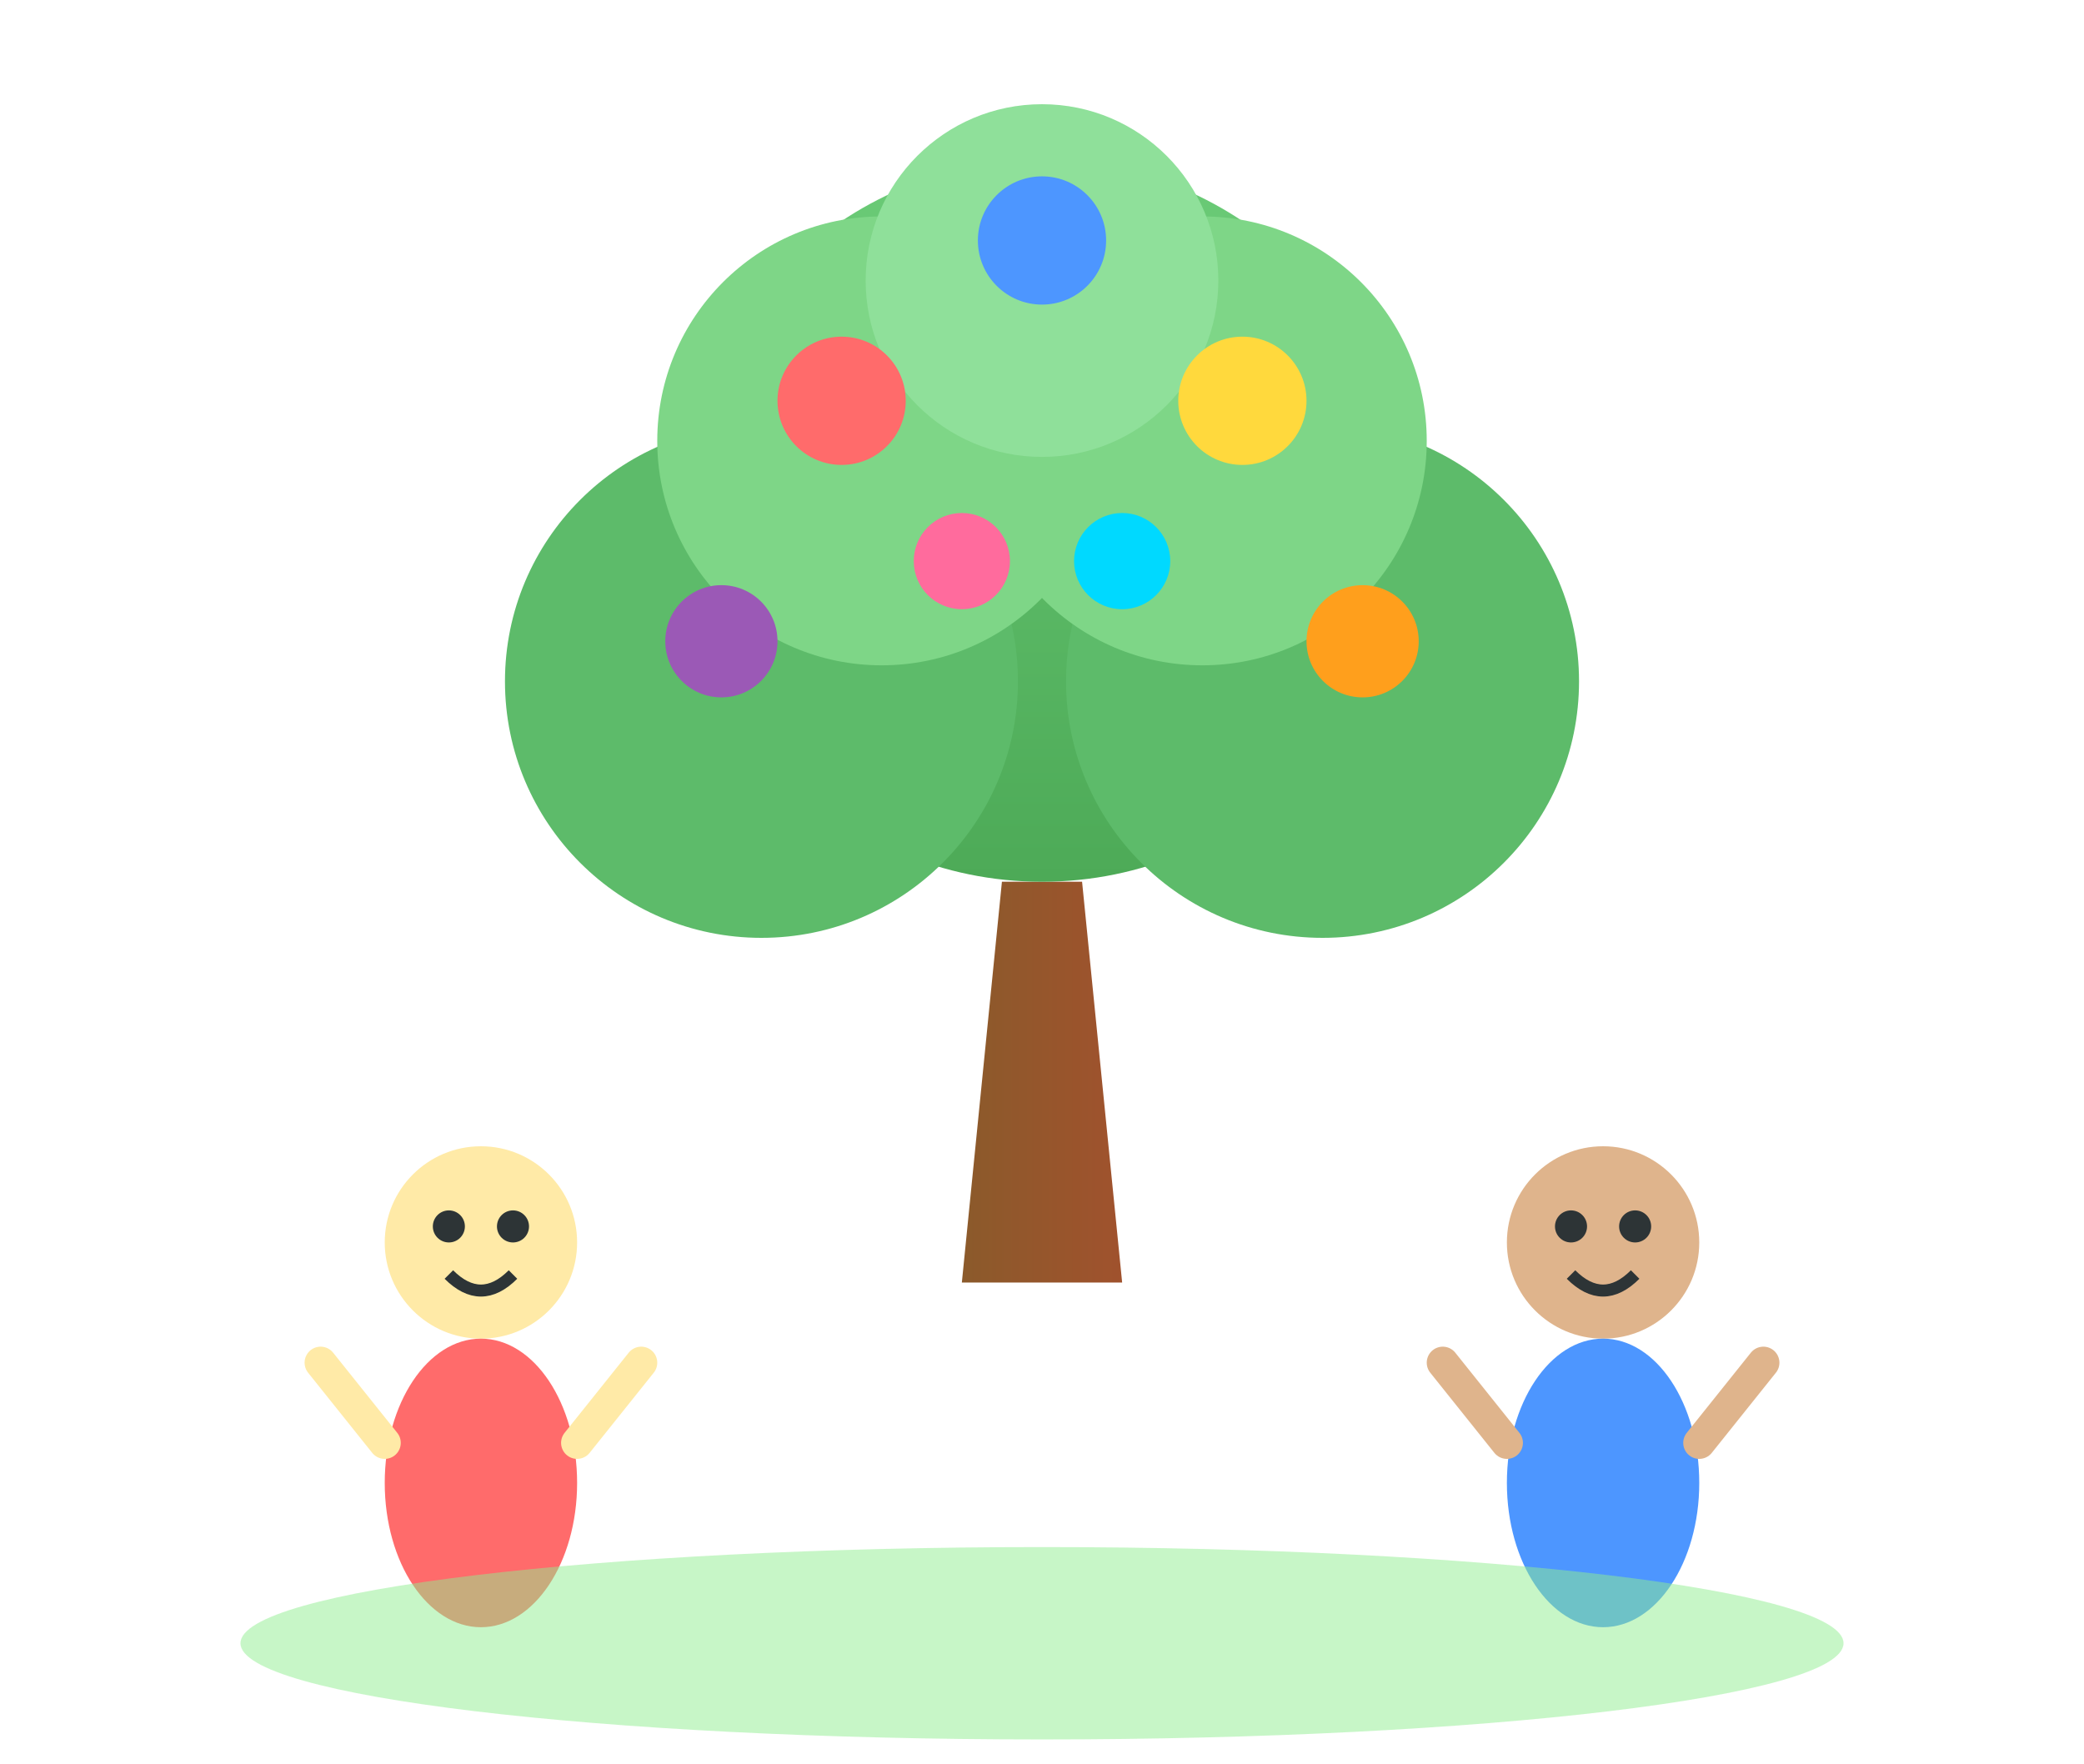
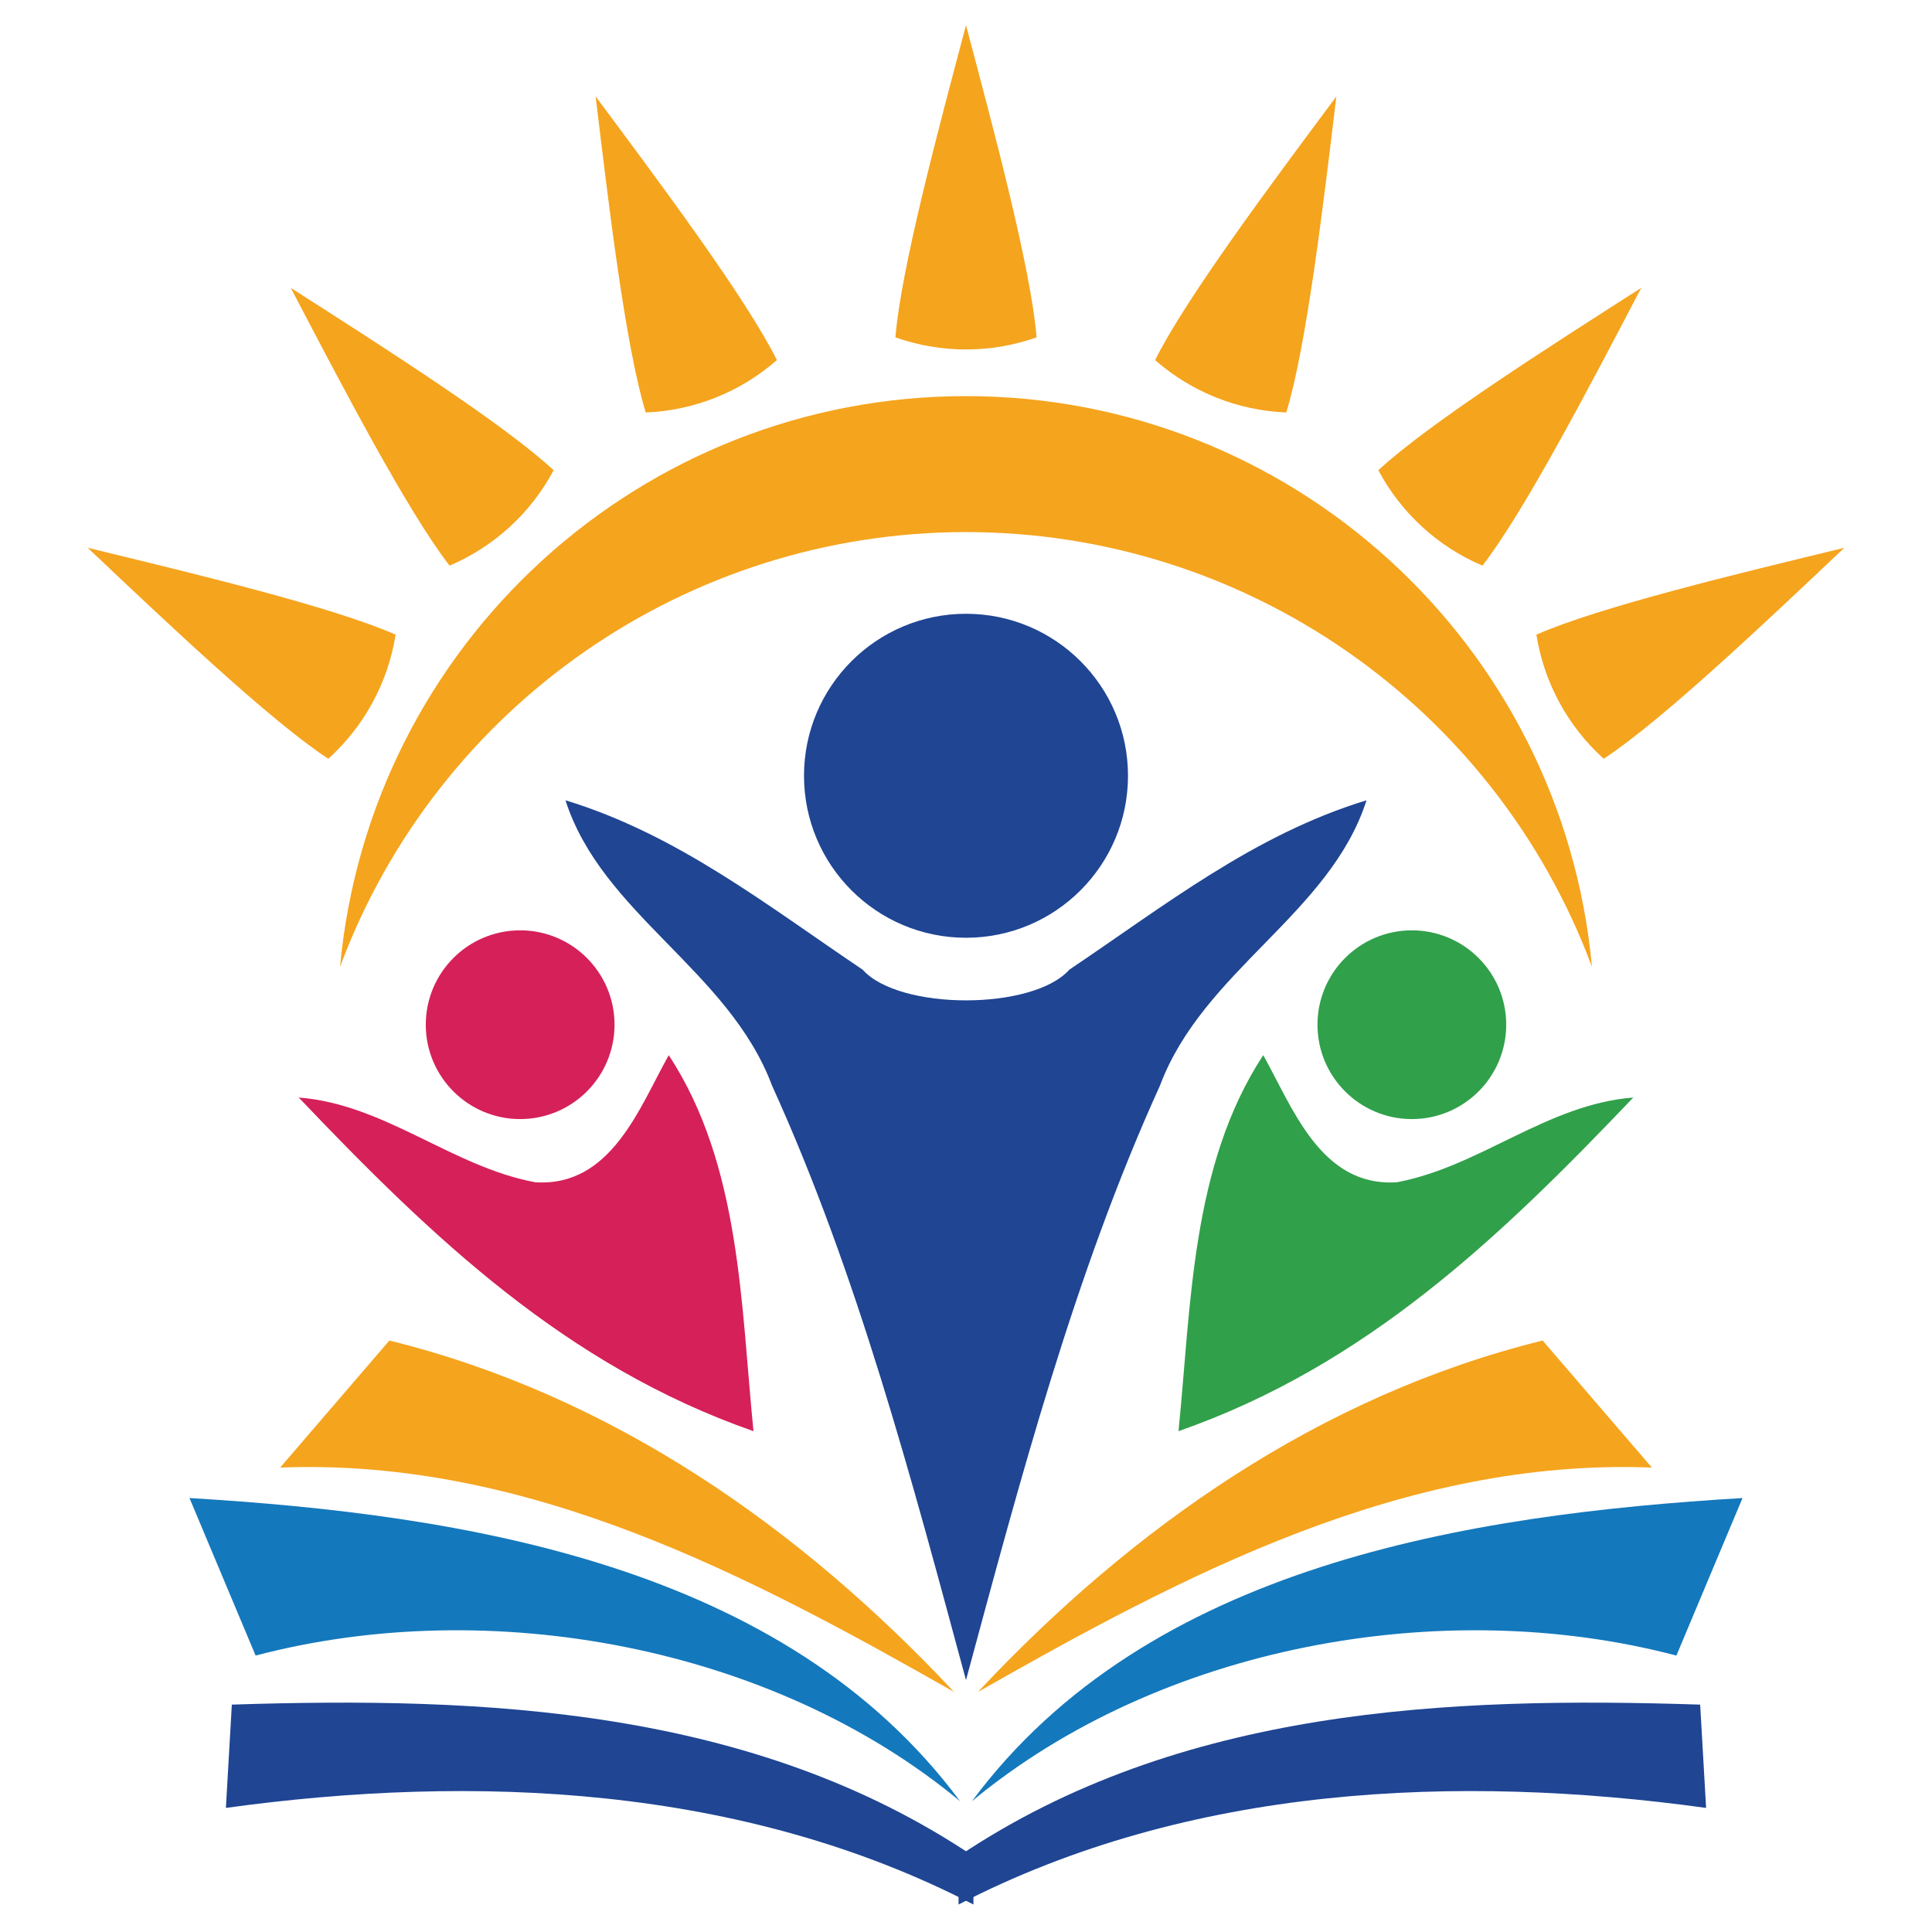
- <svg xmlns="http://www.w3.org/2000/svg" viewBox="20 20 260 220" width="260" height="220" role="img" aria-label="Arya Vidya Play School mark">
-   <defs>
-     <linearGradient id="treeTop" x1="0%" y1="0%" x2="0%" y2="100%">
-       <stop offset="0%" stop-color="#6BCB77" />
-       <stop offset="100%" stop-color="#4DAA57" />
-     </linearGradient>
-     <linearGradient id="trunk" x1="0%" y1="0%" x2="100%" y2="0%">
-       <stop offset="0%" stop-color="#8B5A2B" />
-       <stop offset="100%" stop-color="#A0522D" />
-     </linearGradient>
-   </defs>
-   <path d="M140 180 L145 130 L155 130 L160 180 Z" fill="url(#trunk)" />
-   <circle cx="150" cy="85" r="45" fill="url(#treeTop)" />
-   <circle cx="115" cy="105" r="32" fill="#5DBB6A" />
-   <circle cx="185" cy="105" r="32" fill="#5DBB6A" />
-   <circle cx="130" cy="75" r="28" fill="#7ED687" />
-   <circle cx="170" cy="75" r="28" fill="#7ED687" />
-   <circle cx="150" cy="55" r="22" fill="#8FE09A" />
-   <circle cx="125" cy="70" r="8" fill="#FF6B6B" />
-   <circle cx="175" cy="70" r="8" fill="#FFD93D" />
-   <circle cx="150" cy="50" r="8" fill="#4D96FF" />
-   <circle cx="110" cy="100" r="7" fill="#9B59B6" />
-   <circle cx="190" cy="100" r="7" fill="#FF9F1C" />
-   <circle cx="140" cy="90" r="6" fill="#FF6B9D" />
-   <circle cx="160" cy="90" r="6" fill="#00D9FF" />
-   <circle cx="80" cy="175" r="12" fill="#FFEAA7" />
-   <circle cx="76" cy="173" r="2" fill="#2D3436" />
-   <circle cx="84" cy="173" r="2" fill="#2D3436" />
-   <path d="M76 179 Q80 183 84 179" stroke="#2D3436" stroke-width="1.5" fill="none" />
-   <ellipse cx="80" cy="205" rx="12" ry="18" fill="#FF6B6B" />
-   <line x1="68" y1="200" x2="60" y2="190" stroke="#FFEAA7" stroke-width="4" stroke-linecap="round" />
-   <line x1="92" y1="200" x2="100" y2="190" stroke="#FFEAA7" stroke-width="4" stroke-linecap="round" />
-   <circle cx="220" cy="175" r="12" fill="#DFB48C" />
-   <circle cx="216" cy="173" r="2" fill="#2D3436" />
-   <circle cx="224" cy="173" r="2" fill="#2D3436" />
-   <path d="M216 179 Q220 183 224 179" stroke="#2D3436" stroke-width="1.5" fill="none" />
-   <ellipse cx="220" cy="205" rx="12" ry="18" fill="#4D96FF" />
-   <line x1="208" y1="200" x2="200" y2="190" stroke="#DFB48C" stroke-width="4" stroke-linecap="round" />
-   <line x1="232" y1="200" x2="240" y2="190" stroke="#DFB48C" stroke-width="4" stroke-linecap="round" />
-   <ellipse cx="150" cy="225" rx="100" ry="12" fill="#90EE90" opacity="0.5" />
+ <svg xmlns="http://www.w3.org/2000/svg" viewBox="126 123 260 260" width="512" height="512" role="img" aria-label="Arya Vidya Play School">
+   <path d="M 171.76 253.11 A 84.60 84.60 0 0 1 340.24 253.11 A 89.90 89.90 0 0 0 171.76 253.11 Z" fill="#F5A41D" />
+   <path d="M 374.20 196.72 C 363.46 206.88 349.58 220.03 341.82 225.11 A 28.50 28.50 0 0 1 332.76 208.41 C 341.24 204.67 359.84 200.20 374.20 196.72 Z" fill="#F5A41D" />
+   <path d="M 346.87 161.74 C 340.02 174.83 331.18 191.79 325.50 199.12 A 28.50 28.50 0 0 1 311.49 186.28 C 318.29 179.98 334.42 169.70 346.87 161.74 Z" fill="#F5A41D" />
+   <path d="M 305.84 135.98 C 304.08 150.65 301.82 169.64 299.10 178.51 A 28.50 28.50 0 0 1 281.45 171.46 C 285.58 163.16 297.02 147.83 305.84 135.98 Z" fill="#F5A41D" />
+   <path d="M 256.00 126.40 C 259.80 140.68 264.74 159.16 265.50 168.40 A 28.50 28.50 0 0 1 246.50 168.40 C 247.26 159.16 252.20 140.68 256.00 126.40 Z" fill="#F5A41D" />
+   <path d="M 206.16 135.98 C 214.98 147.83 226.42 163.16 230.55 171.46 A 28.50 28.50 0 0 1 212.90 178.51 C 210.18 169.64 207.92 150.65 206.16 135.98 Z" fill="#F5A41D" />
+   <path d="M 165.13 161.74 C 177.58 169.70 193.71 179.98 200.51 186.28 A 28.50 28.50 0 0 1 186.50 199.12 C 180.82 191.79 171.98 174.83 165.13 161.74 Z" fill="#F5A41D" />
+   <path d="M 137.80 196.72 C 152.16 200.20 170.76 204.67 179.24 208.41 A 28.50 28.50 0 0 1 170.18 225.11 C 162.42 220.03 148.54 206.88 137.80 196.72 Z" fill="#F5A41D" />
+   <path d="M 178.40 303.40 C 208.30 310.80 233.60 328.50 254.40 350.70 C 226.80 335.00 197.00 319.20 163.70 320.50 Z" fill="#F5A41D" />
+   <path d="M 178.40 303.40 C 208.30 310.80 233.60 328.50 254.40 350.70 C 226.80 335.00 197.00 319.20 163.70 320.50 Z" fill="#F5A41D" transform="translate(512,0) scale(-1,1)" />
+   <path d="M 151.50 324.60 C 188.30 326.80 231.60 333.60 255.20 365.40 C 230.00 344.50 191.90 337.50 160.40 345.80 Z" fill="#1478BC" />
+   <path d="M 151.50 324.60 C 188.30 326.80 231.60 333.60 255.20 365.40 C 230.00 344.50 191.90 337.50 160.40 345.80 Z" fill="#1478BC" transform="translate(512,0) scale(-1,1)" />
+   <path d="M 157.20 352.40 C 191.00 351.30 227.20 352.80 257.00 372.80 L 257.00 379.30 C 225.90 363.20 189.80 361.70 156.40 366.30 Z" fill="#1F4593" />
+   <path d="M 157.20 352.40 C 191.00 351.30 227.20 352.80 257.00 372.80 L 257.00 379.30 C 225.90 363.20 189.80 361.70 156.40 366.30 Z" fill="#1F4593" transform="translate(512,0) scale(-1,1)" />
+   <g fill="#D6205A">
+     <circle cx="196.0" cy="260.9" r="12.7" />
+     <path d="M 166.20 270.70 C 177.80 271.60 186.80 280.00 198.00 282.10 C 208.30 282.80 212.10 271.90 216.00 265.00 C 225.70 279.80 225.70 298.60 227.40 315.60 C 202.20 306.80 184.20 289.60 166.20 270.70 Z" />
+   </g>
+   <g fill="#31A04A" transform="translate(512,0) scale(-1,1)">
+     <circle cx="196.0" cy="260.9" r="12.7" />
+     <path d="M 166.20 270.70 C 177.80 271.60 186.80 280.00 198.00 282.10 C 208.30 282.80 212.10 271.90 216.00 265.00 C 225.70 279.80 225.70 298.60 227.40 315.60 C 202.20 306.80 184.20 289.60 166.20 270.70 Z" />
+   </g>
+   <circle cx="256" cy="227.4" r="21.8" fill="#1F4593" />
+   <path d="M 202.10 230.70 C 207.00 246.00 224.10 253.60 229.90 269.10 C 241.40 294.40 248.70 322.10 256.00 349.10 C 263.30 322.10 270.60 294.40 282.10 269.10 C 287.90 253.60 305.00 246.00 309.90 230.70 C 294.80 235.30 282.70 244.90 269.90 253.50 C 265.00 259.00 247.00 259.00 242.10 253.50 C 229.30 244.90 217.20 235.30 202.10 230.70 Z" fill="#1F4593" />
</svg>
